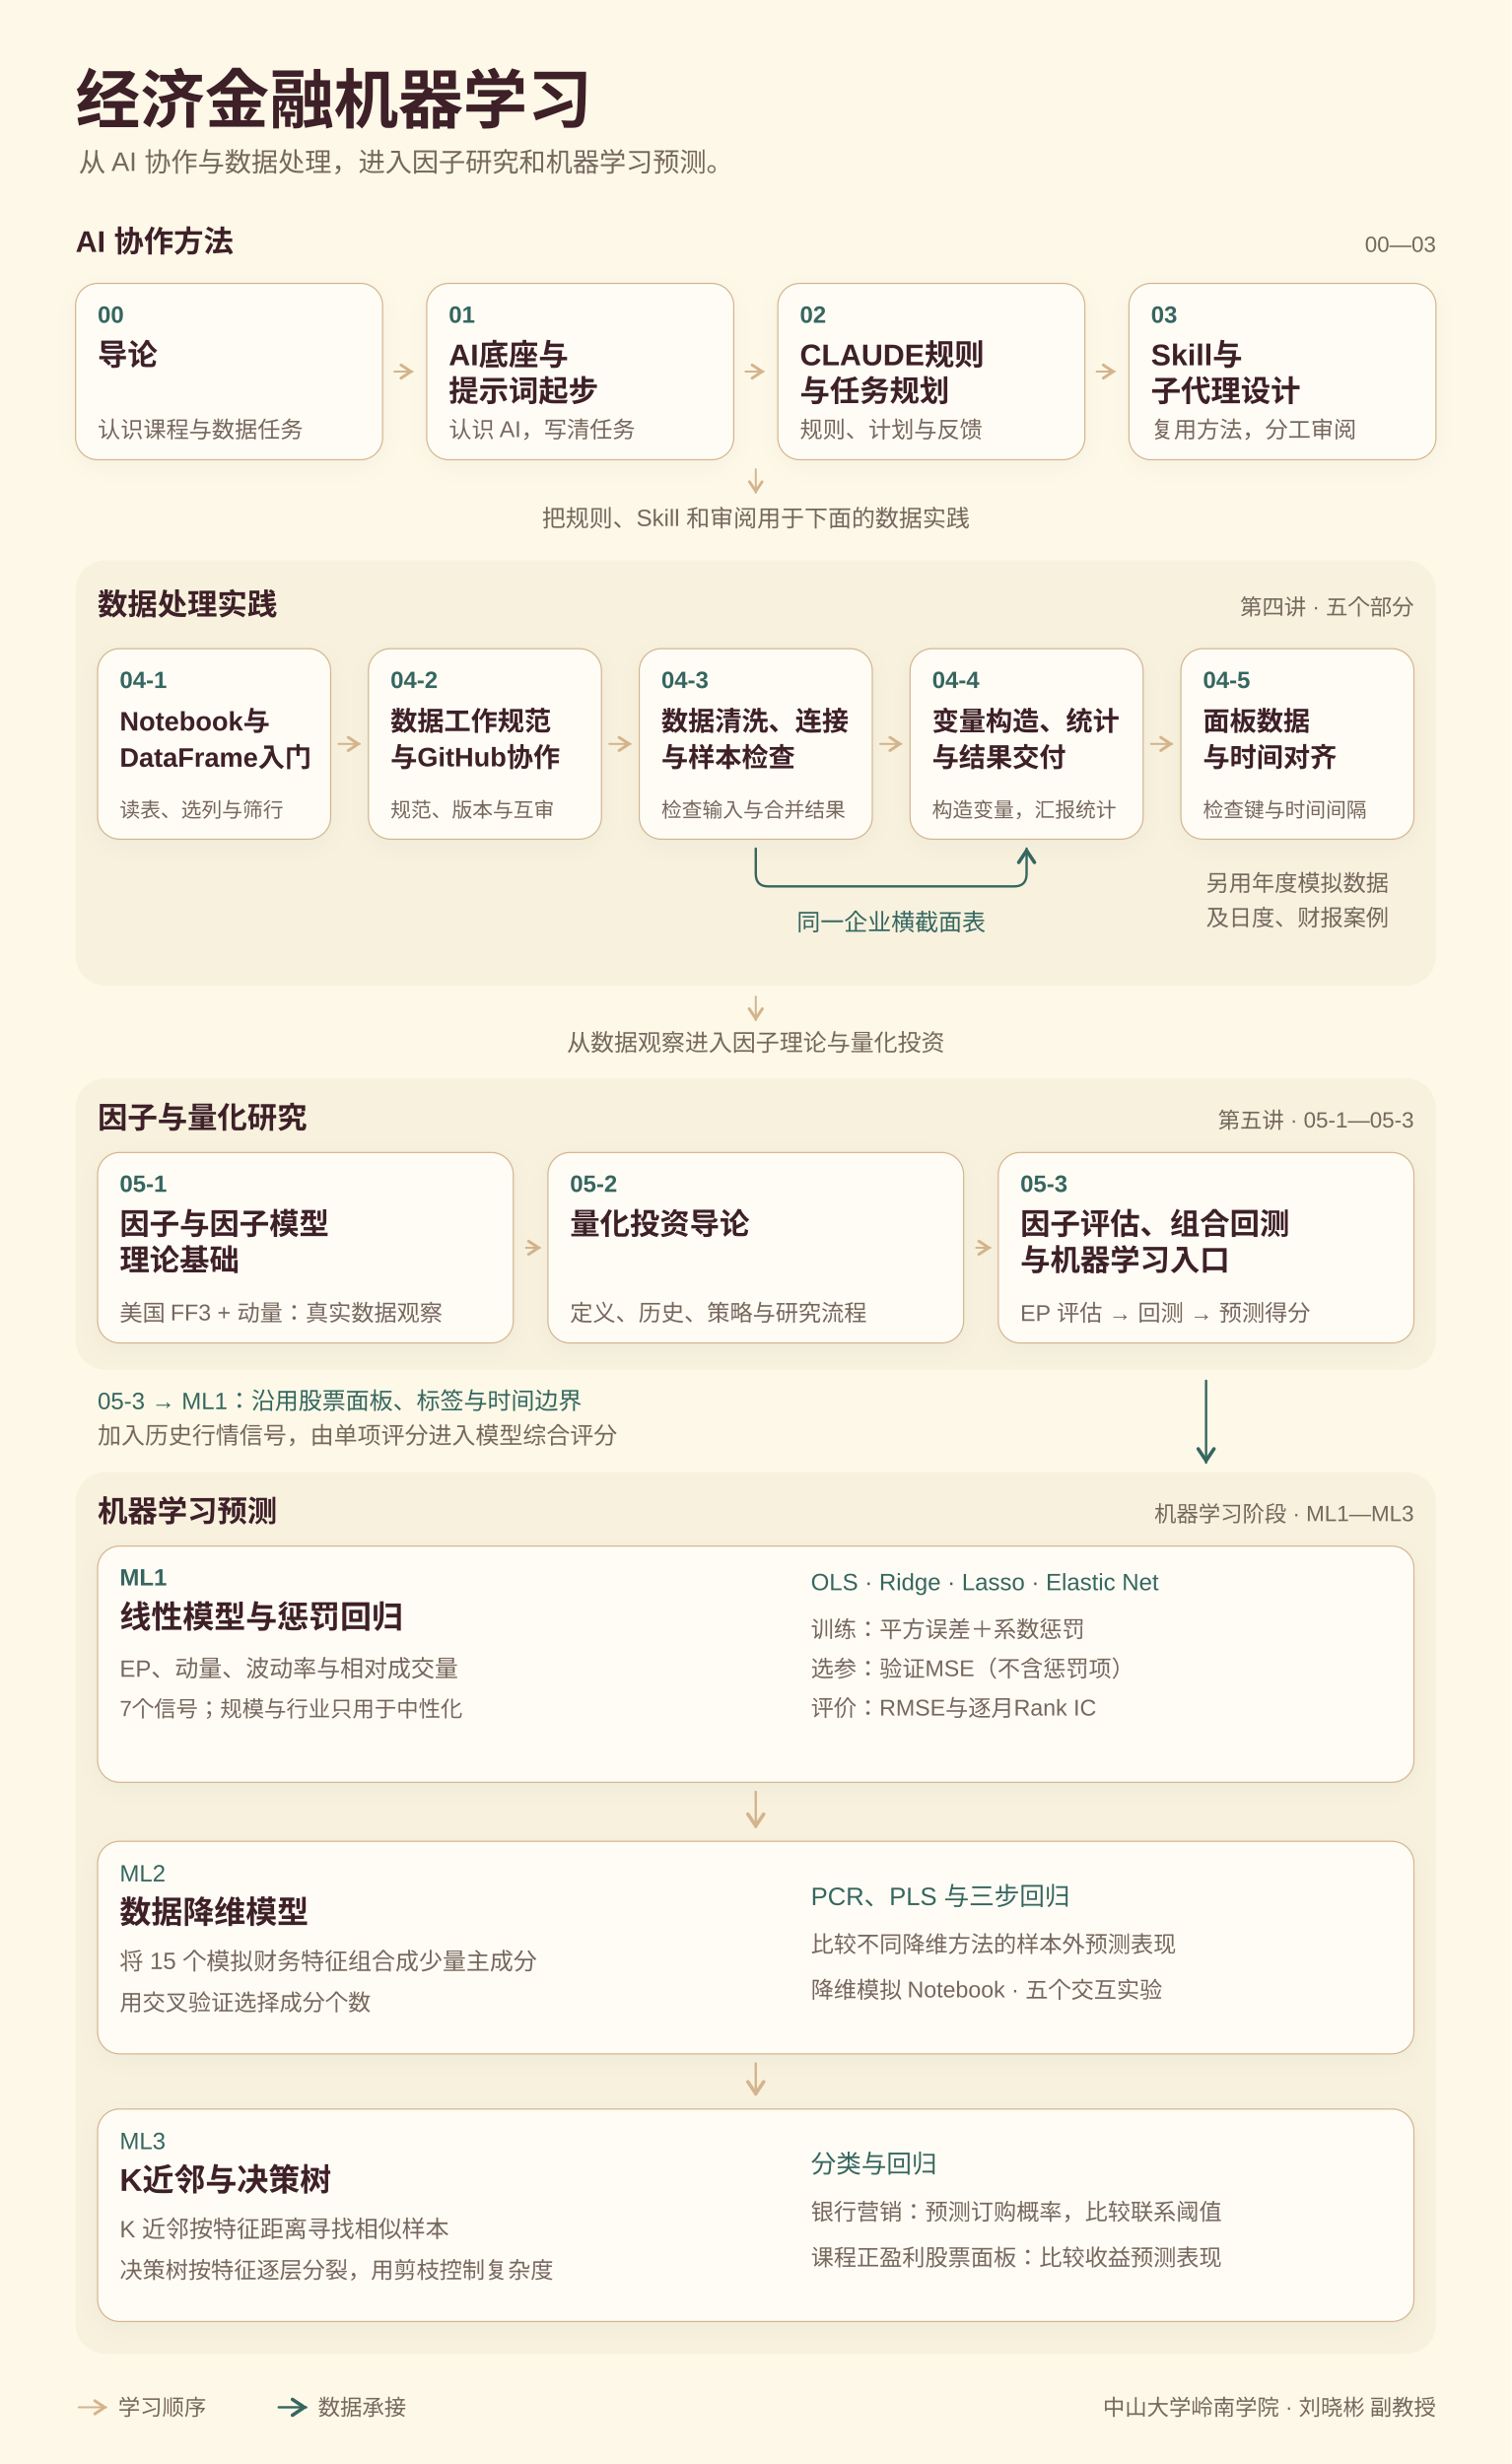
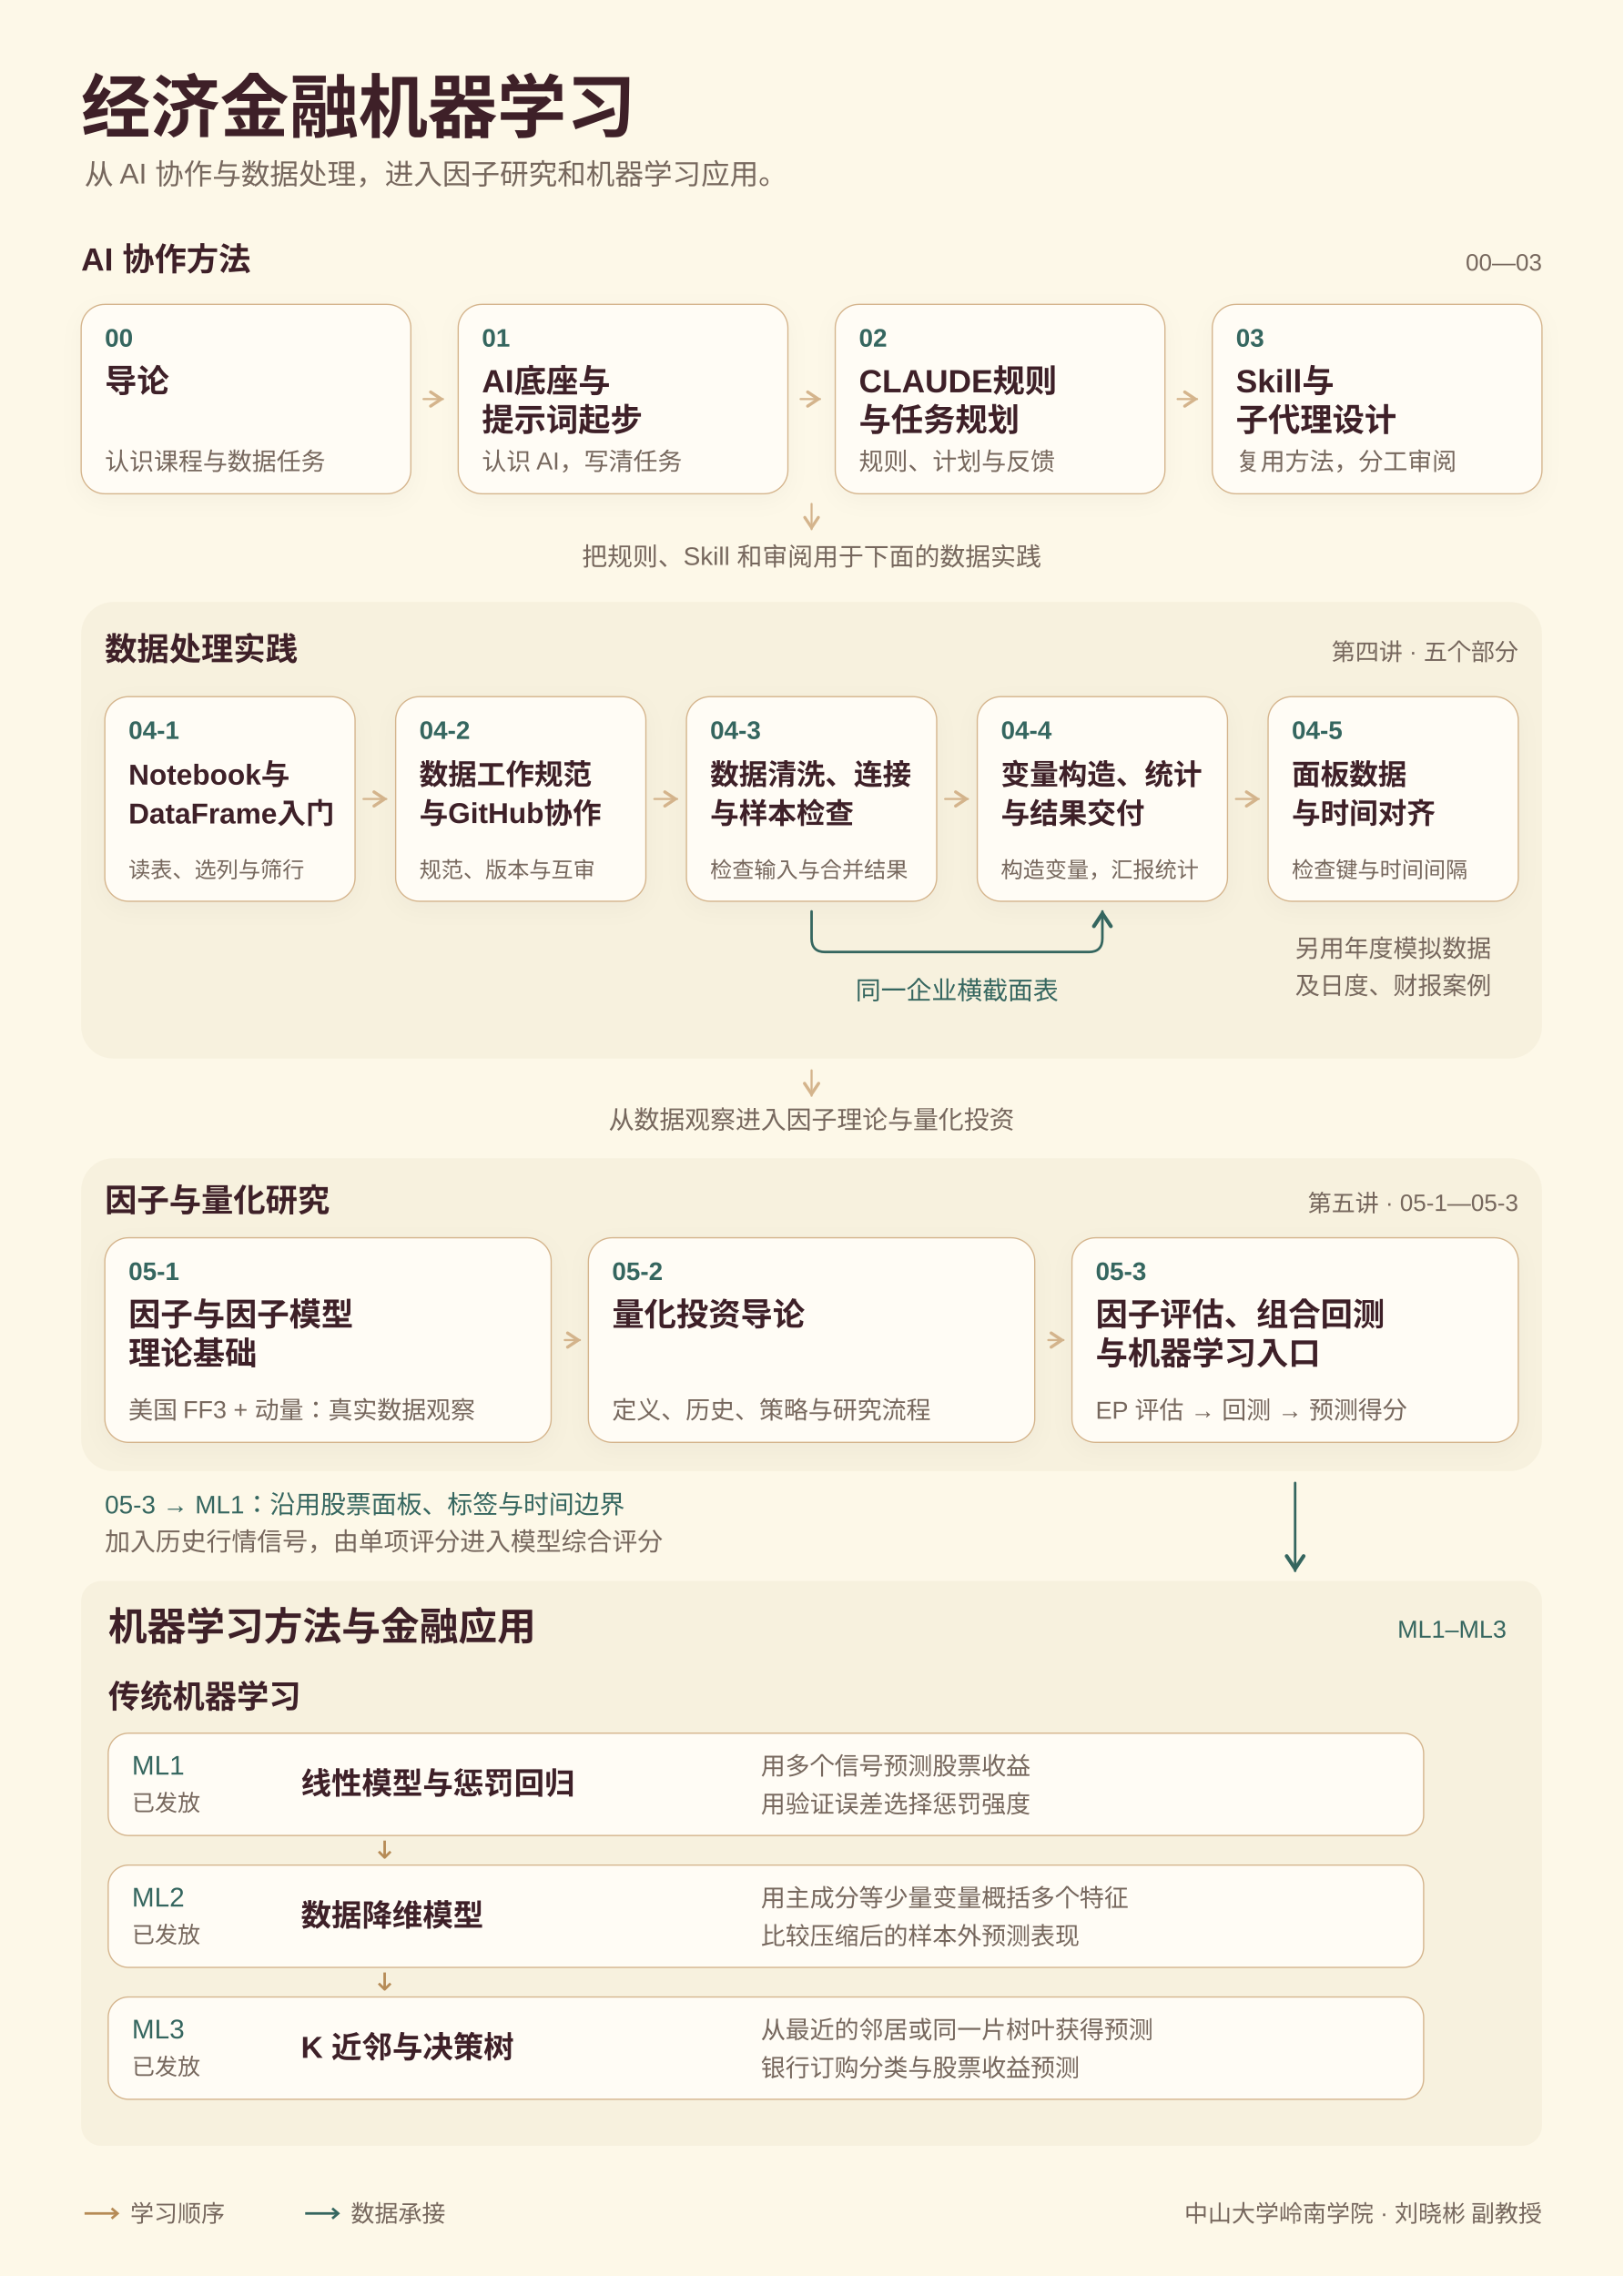
- <svg xmlns="http://www.w3.org/2000/svg" width="1920" height="3130" viewBox="0 0 1920 3130" role="img" aria-labelledby="title desc">
+ <svg xmlns="http://www.w3.org/2000/svg" width="1920" height="2692" viewBox="0 0 1920 2692" role="img" aria-labelledby="title desc">
  <defs>
    <filter id="shadow" x="-15%" y="-15%" width="130%" height="140%">
      <feDropShadow dx="0" dy="8" stdDeviation="13" flood-color="#3E2028" flood-opacity="0.035" />
    </filter>
    <marker id="arrow-gold" viewBox="0 0 12 12" refX="9" refY="6" markerWidth="10" markerHeight="10" orient="auto-start-reverse">
      <path d="M 2 2 L 8 6 L 2 10" fill="none" stroke="#D4B48C" stroke-width="1.8" stroke-linecap="round" stroke-linejoin="round" />
    </marker>
    <marker id="arrow-teal" viewBox="0 0 12 12" refX="9" refY="6" markerWidth="10" markerHeight="10" orient="auto-start-reverse">
      <path d="M 2 2 L 8 6 L 2 10" fill="none" stroke="#35665F" stroke-width="1.8" stroke-linecap="round" stroke-linejoin="round" />
    </marker>
    <style>text { font-family: -apple-system, BlinkMacSystemFont, 'SF Pro Display', 'PingFang SC', 'Helvetica Neue', Arial, sans-serif; } .heading { fill: #3E2028; font-weight: 600; } .muted { fill: #76675D; } .teal { fill: #35665F; }</style>
  </defs>
-   <rect width="1920" height="3130" fill="#FDF8E8" />
+   <rect width="1920" height="2692" fill="#FDF8E8" />
  <text x="96" y="156" font-size="82" class="heading" text-anchor="start">经济金融机器学习</text>
-   <text x="100" y="218" font-size="34" class="muted" text-anchor="start">从 AI 协作与数据处理，进入因子研究和机器学习预测。</text>
+   <text x="100" y="218" font-size="34" class="muted" text-anchor="start">从 AI 协作与数据处理，进入因子研究和机器学习应用。</text>
  <text x="96" y="320" font-size="38" class="heading" text-anchor="start">AI 协作方法</text>
  <text x="1824" y="320" font-size="28" class="muted" text-anchor="end">00—03</text>
  <g id="course-00">
    <rect x="96" y="360" width="390" height="224" rx="28" fill="#FFFCF5" stroke="#D4B48C" stroke-width="1.5" filter="url(#shadow)" />
    <text x="124" y="410" font-size="30" class="teal" text-anchor="start" font-weight="600">00</text>
    <text x="124" y="464" font-size="38" class="heading" text-anchor="start">导论</text>
    <text x="124" y="556" font-size="29" class="muted" text-anchor="start">认识课程与数据任务</text>
  </g>
  <line x1="501" y1="472" x2="524" y2="472" stroke="#D4B48C" stroke-width="2.5" stroke-linecap="round" marker-end="url(#arrow-gold)" />
  <g id="course-01">
    <rect x="542" y="360" width="390" height="224" rx="28" fill="#FFFCF5" stroke="#D4B48C" stroke-width="1.5" filter="url(#shadow)" />
    <text x="570" y="410" font-size="30" class="teal" text-anchor="start" font-weight="600">01</text>
    <text x="570" y="464" font-size="38" class="heading" text-anchor="start">AI底座与</text>
    <text x="570" y="510" font-size="38" class="heading" text-anchor="start">提示词起步</text>
    <text x="570" y="556" font-size="29" class="muted" text-anchor="start">认识 AI，写清任务</text>
  </g>
  <line x1="947" y1="472" x2="970" y2="472" stroke="#D4B48C" stroke-width="2.5" stroke-linecap="round" marker-end="url(#arrow-gold)" />
  <g id="course-02">
    <rect x="988" y="360" width="390" height="224" rx="28" fill="#FFFCF5" stroke="#D4B48C" stroke-width="1.5" filter="url(#shadow)" />
    <text x="1016" y="410" font-size="30" class="teal" text-anchor="start" font-weight="600">02</text>
    <text x="1016" y="464" font-size="38" class="heading" text-anchor="start">CLAUDE规则</text>
    <text x="1016" y="510" font-size="38" class="heading" text-anchor="start">与任务规划</text>
    <text x="1016" y="556" font-size="29" class="muted" text-anchor="start">规则、计划与反馈</text>
  </g>
  <line x1="1393" y1="472" x2="1416" y2="472" stroke="#D4B48C" stroke-width="2.5" stroke-linecap="round" marker-end="url(#arrow-gold)" />
  <g id="course-03">
    <rect x="1434" y="360" width="390" height="224" rx="28" fill="#FFFCF5" stroke="#D4B48C" stroke-width="1.5" filter="url(#shadow)" />
    <text x="1462" y="410" font-size="30" class="teal" text-anchor="start" font-weight="600">03</text>
    <text x="1462" y="464" font-size="38" class="heading" text-anchor="start">Skill与</text>
    <text x="1462" y="510" font-size="38" class="heading" text-anchor="start">子代理设计</text>
    <text x="1462" y="556" font-size="29" class="muted" text-anchor="start">复用方法，分工审阅</text>
  </g>
  <line x1="960" y1="596" x2="960" y2="626" stroke="#D4B48C" stroke-width="2.4" stroke-linecap="round" marker-end="url(#arrow-gold)" />
  <text x="960" y="669" font-size="30" class="muted" text-anchor="middle">把规则、Skill 和审阅用于下面的数据实践</text>
  <rect x="96" y="712" width="1728" height="540" rx="38" fill="#F7F1DE" />
  <text x="124" y="781" font-size="38" class="heading" text-anchor="start">数据处理实践</text>
  <text x="1796" y="781" font-size="28" class="muted" text-anchor="end">第四讲 · 五个部分</text>
  <g id="course-04-1">
    <rect x="124" y="824" width="296" height="242" rx="28" fill="#FFFCF5" stroke="#D4B48C" stroke-width="1.5" filter="url(#shadow)" />
    <text x="152" y="874" font-size="30" class="teal" text-anchor="start" font-weight="600">04-1</text>
    <text x="152" y="928" font-size="34" class="heading" text-anchor="start">Notebook与</text>
    <text x="152" y="974" font-size="34" class="heading" text-anchor="start">DataFrame入门</text>
    <text x="152" y="1038" font-size="26" class="muted" text-anchor="start">读表、选列与筛行</text>
  </g>
  <line x1="430" y1="945" x2="457" y2="945" stroke="#D4B48C" stroke-width="2.5" stroke-linecap="round" marker-end="url(#arrow-gold)" />
  <g id="course-04-2">
    <rect x="468" y="824" width="296" height="242" rx="28" fill="#FFFCF5" stroke="#D4B48C" stroke-width="1.5" filter="url(#shadow)" />
    <text x="496" y="874" font-size="30" class="teal" text-anchor="start" font-weight="600">04-2</text>
    <text x="496" y="928" font-size="34" class="heading" text-anchor="start">数据工作规范</text>
    <text x="496" y="974" font-size="34" class="heading" text-anchor="start">与GitHub协作</text>
    <text x="496" y="1038" font-size="26" class="muted" text-anchor="start">规范、版本与互审</text>
  </g>
  <line x1="774" y1="945" x2="801" y2="945" stroke="#D4B48C" stroke-width="2.5" stroke-linecap="round" marker-end="url(#arrow-gold)" />
  <g id="course-04-3">
    <rect x="812" y="824" width="296" height="242" rx="28" fill="#FFFCF5" stroke="#D4B48C" stroke-width="1.5" filter="url(#shadow)" />
    <text x="840" y="874" font-size="30" class="teal" text-anchor="start" font-weight="600">04-3</text>
    <text x="840" y="928" font-size="34" class="heading" text-anchor="start">数据清洗、连接</text>
    <text x="840" y="974" font-size="34" class="heading" text-anchor="start">与样本检查</text>
    <text x="840" y="1038" font-size="26" class="muted" text-anchor="start">检查输入与合并结果</text>
  </g>
  <line x1="1118" y1="945" x2="1145" y2="945" stroke="#D4B48C" stroke-width="2.5" stroke-linecap="round" marker-end="url(#arrow-gold)" />
  <g id="course-04-4">
    <rect x="1156" y="824" width="296" height="242" rx="28" fill="#FFFCF5" stroke="#D4B48C" stroke-width="1.5" filter="url(#shadow)" />
    <text x="1184" y="874" font-size="30" class="teal" text-anchor="start" font-weight="600">04-4</text>
    <text x="1184" y="928" font-size="34" class="heading" text-anchor="start">变量构造、统计</text>
    <text x="1184" y="974" font-size="34" class="heading" text-anchor="start">与结果交付</text>
    <text x="1184" y="1038" font-size="26" class="muted" text-anchor="start">构造变量，汇报统计</text>
  </g>
  <line x1="1462" y1="945" x2="1489" y2="945" stroke="#D4B48C" stroke-width="2.5" stroke-linecap="round" marker-end="url(#arrow-gold)" />
  <g id="course-04-5">
    <rect x="1500" y="824" width="296" height="242" rx="28" fill="#FFFCF5" stroke="#D4B48C" stroke-width="1.5" filter="url(#shadow)" />
    <text x="1528" y="874" font-size="30" class="teal" text-anchor="start" font-weight="600">04-5</text>
    <text x="1528" y="928" font-size="34" class="heading" text-anchor="start">面板数据</text>
    <text x="1528" y="974" font-size="34" class="heading" text-anchor="start">与时间对齐</text>
    <text x="1528" y="1038" font-size="26" class="muted" text-anchor="start">检查键与时间间隔</text>
  </g>
  <path d="M 960 1078 V 1110 Q 960 1126 976 1126 H 1288 Q 1304 1126 1304 1110 V 1078" fill="none" stroke="#35665F" stroke-width="3" stroke-linecap="round" stroke-linejoin="round" marker-end="url(#arrow-teal)" />
  <text x="1132" y="1182" font-size="30" class="teal" text-anchor="middle" font-weight="500">同一企业横截面表</text>
  <text x="1648" y="1132" font-size="29" class="muted" text-anchor="middle">另用年度模拟数据</text>
  <text x="1648" y="1176" font-size="29" class="muted" text-anchor="middle">及日度、财报案例</text>
  <line x1="960" y1="1266" x2="960" y2="1296" stroke="#D4B48C" stroke-width="2.5" stroke-linecap="round" marker-end="url(#arrow-gold)" />
  <text x="960" y="1335" font-size="30" class="muted" text-anchor="middle">从数据观察进入因子理论与量化投资</text>
  <rect x="96" y="1370" width="1728" height="370" rx="38" fill="#F7F1DE" />
  <text x="124" y="1433" font-size="38" class="heading" text-anchor="start">因子与量化研究</text>
  <text x="1796" y="1433" font-size="28" class="muted" text-anchor="end">第五讲 · 05-1—05-3</text>
  <g id="course-05-1">
    <rect x="124" y="1464" width="528" height="242" rx="28" fill="#FFFCF5" stroke="#D4B48C" stroke-width="1.5" filter="url(#shadow)" />
    <text x="152" y="1514" font-size="30" class="teal" text-anchor="start" font-weight="600">05-1</text>
    <text x="152" y="1568" font-size="38" class="heading" text-anchor="start">因子与因子模型</text>
    <text x="152" y="1614" font-size="38" class="heading" text-anchor="start">理论基础</text>
    <text x="152" y="1678" font-size="29" class="muted" text-anchor="start">美国 FF3 + 动量：真实数据观察</text>
  </g>
  <line x1="668" y1="1585" x2="686" y2="1585" stroke="#D4B48C" stroke-width="2.5" stroke-linecap="round" marker-end="url(#arrow-gold)" />
  <g id="course-05-2">
    <rect x="696" y="1464" width="528" height="242" rx="28" fill="#FFFCF5" stroke="#D4B48C" stroke-width="1.5" filter="url(#shadow)" />
    <text x="724" y="1514" font-size="30" class="teal" text-anchor="start" font-weight="600">05-2</text>
    <text x="724" y="1568" font-size="38" class="heading" text-anchor="start">量化投资导论</text>
    <text x="724" y="1678" font-size="29" class="muted" text-anchor="start">定义、历史、策略与研究流程</text>
  </g>
  <line x1="1240" y1="1585" x2="1258" y2="1585" stroke="#D4B48C" stroke-width="2.5" stroke-linecap="round" marker-end="url(#arrow-gold)" />
  <g id="course-05-3">
    <rect x="1268" y="1464" width="528" height="242" rx="28" fill="#FFFCF5" stroke="#D4B48C" stroke-width="1.5" filter="url(#shadow)" />
    <text x="1296" y="1514" font-size="30" class="teal" text-anchor="start" font-weight="600">05-3</text>
    <text x="1296" y="1568" font-size="38" class="heading" text-anchor="start">因子评估、组合回测</text>
    <text x="1296" y="1614" font-size="38" class="heading" text-anchor="start">与机器学习入口</text>
    <text x="1296" y="1678" font-size="29" class="muted" text-anchor="start">EP 评估 → 回测 → 预测得分</text>
  </g>
  <text x="124" y="1790" font-size="30" class="teal" text-anchor="start">05-3 → ML1：沿用股票面板、标签与时间边界</text>
  <text x="124" y="1834" font-size="30" class="muted" text-anchor="start">加入历史行情信号，由单项评分进入模型综合评分</text>
  <line x1="1532" y1="1754" x2="1532" y2="1858" stroke="#35665F" stroke-width="3" stroke-linecap="round" marker-end="url(#arrow-teal)" />
-   <rect x="96" y="1870" width="1728" height="1120" rx="38" fill="#F7F1DE" />
-   <text x="124" y="1933" font-size="38" class="heading" text-anchor="start">机器学习预测</text>
-   <text x="1796" y="1933" font-size="28" class="muted" text-anchor="end">机器学习阶段 · ML1—ML3</text>
-   <g id="course-ML1">
-     <rect x="124" y="1964" width="1672" height="300" rx="28" fill="#FFFCF5" stroke="#D4B48C" stroke-width="1.5" filter="url(#shadow)" />
-     <text x="152" y="2014" font-size="30" class="teal" text-anchor="start" font-weight="600">ML1</text>
-     <text x="152" y="2068" font-size="40" class="heading" text-anchor="start">线性模型与惩罚回归</text>
-     <text x="152" y="2130" font-size="30" class="muted" text-anchor="start">EP、动量、波动率与相对成交量</text>
-     <text x="152" y="2180" font-size="28" class="muted" text-anchor="start">7个信号；规模与行业只用于中性化</text>
-     <text x="1030" y="2020" font-size="30" class="teal" text-anchor="start" font-weight="500">OLS · Ridge · Lasso · Elastic Net</text>
-     <text x="1030" y="2080" font-size="29" class="muted" text-anchor="start">训练：平方误差＋系数惩罚</text>
-     <text x="1030" y="2130" font-size="29" class="muted" text-anchor="start">选参：验证MSE（不含惩罚项）</text>
-     <text x="1030" y="2180" font-size="29" class="muted" text-anchor="start">评价：RMSE与逐月Rank IC</text>
+   <rect x="96" y="1870" width="1728" height="668" rx="24" fill="#F7F1DE" />
+   <text x="128" y="1940" font-size="46" class="heading" text-anchor="start">机器学习方法与金融应用</text>
+   <text x="1782" y="1937" font-size="29" class="teal" text-anchor="end">ML1–ML3</text>
+   <text x="128" y="2020" font-size="38" class="heading" text-anchor="start">传统机器学习</text>
+   <g id="course-ML1" data-status="released">
+     <rect x="128" y="2050" width="1556" height="121" rx="24" fill="#FFFCF5" stroke="#D4B48C" stroke-width="1.5" />
+     <text x="156" y="2099" font-size="32" class="teal" text-anchor="start">ML1</text>
+     <text x="156" y="2142" font-size="27" class="muted" text-anchor="start">已发放</text>
+     <text x="356" y="2122" font-size="36" class="heading" text-anchor="start">线性模型与惩罚回归</text>
+     <text x="900" y="2099" font-size="29" class="muted" text-anchor="start">用多个信号预测股票收益</text>
+     <text x="900" y="2144" font-size="29" class="muted" text-anchor="start">用验证误差选择惩罚强度</text>
  </g>
-   <line x1="960" y1="2275" x2="960" y2="2322" stroke="#D4B48C" stroke-width="3" marker-end="url(#arrow-gold)" />
-   <g id="course-ML2">
-     <rect x="124" y="2339" width="1672" height="270" rx="28" fill="#FFFCF5" stroke="#D4B48C" stroke-width="1.5" filter="url(#shadow)" />
-     <text x="152" y="2390" font-size="30" class="teal">ML2</text>
-     <text x="152" y="2443" font-size="40" class="heading">数据降维模型</text>
-     <text x="152" y="2502" font-size="30" class="muted">将 15 个模拟财务特征组合成少量主成分</text>
-     <text x="152" y="2554" font-size="29" class="muted">用交叉验证选择成分个数</text>
-     <text x="1030" y="2420" font-size="32" class="teal">PCR、PLS 与三步回归</text>
-     <text x="1030" y="2480" font-size="29" class="muted">比较不同降维方法的样本外预测表现</text>
-     <text x="1030" y="2538" font-size="29" class="muted">降维模拟 Notebook · 五个交互实验</text>
+   <path d="M 455 2177 v 20 m -7 -7 l 7 7 l 7 -7" fill="none" stroke="#B68B56" stroke-width="3" stroke-linejoin="round" />
+   <g id="course-ML2" data-status="released">
+     <rect x="128" y="2206" width="1556" height="121" rx="24" fill="#FFFCF5" stroke="#D4B48C" stroke-width="1.5" />
+     <text x="156" y="2255" font-size="32" class="teal" text-anchor="start">ML2</text>
+     <text x="156" y="2298" font-size="27" class="muted" text-anchor="start">已发放</text>
+     <text x="356" y="2278" font-size="36" class="heading" text-anchor="start">数据降维模型</text>
+     <text x="900" y="2255" font-size="29" class="muted" text-anchor="start">用主成分等少量变量概括多个特征</text>
+     <text x="900" y="2300" font-size="29" class="muted" text-anchor="start">比较压缩后的样本外预测表现</text>
  </g>
-   <line x1="960" y1="2620" x2="960" y2="2662" stroke="#D4B48C" stroke-width="3" marker-end="url(#arrow-gold)" />
-   <g id="course-ML3">
-     <rect x="124" y="2679" width="1672" height="270" rx="28" fill="#FFFCF5" stroke="#D4B48C" stroke-width="1.5" filter="url(#shadow)" />
-     <text x="152" y="2730" font-size="30" class="teal">ML3</text>
-     <text x="152" y="2783" font-size="40" class="heading">K近邻与决策树</text>
-     <text x="152" y="2842" font-size="30" class="muted">K 近邻按特征距离寻找相似样本</text>
-     <text x="152" y="2894" font-size="29" class="muted">决策树按特征逐层分裂，用剪枝控制复杂度</text>
-     <text x="1030" y="2760" font-size="32" class="teal">分类与回归</text>
-     <text x="1030" y="2820" font-size="29" class="muted">银行营销：预测订购概率，比较联系阈值</text>
-     <text x="1030" y="2878" font-size="29" class="muted">课程正盈利股票面板：比较收益预测表现</text>
+   <path d="M 455 2333 v 20 m -7 -7 l 7 7 l 7 -7" fill="none" stroke="#B68B56" stroke-width="3" stroke-linejoin="round" />
+   <g id="course-ML3" data-status="released">
+     <rect x="128" y="2362" width="1556" height="121" rx="24" fill="#FFFCF5" stroke="#D4B48C" stroke-width="1.5" />
+     <text x="156" y="2411" font-size="32" class="teal" text-anchor="start">ML3</text>
+     <text x="156" y="2454" font-size="27" class="muted" text-anchor="start">已发放</text>
+     <text x="356" y="2434" font-size="36" class="heading" text-anchor="start">K 近邻与决策树</text>
+     <text x="900" y="2411" font-size="29" class="muted" text-anchor="start">从最近的邻居或同一片树叶获得预测</text>
+     <text x="900" y="2456" font-size="29" class="muted" text-anchor="start">银行订购分类与股票收益预测</text>
  </g>
-   <line x1="100" y1="3058" x2="135" y2="3058" stroke="#D4B48C" stroke-width="2.5" stroke-linecap="round" marker-end="url(#arrow-gold)" />
-   <text x="150" y="3068" font-size="28" class="muted" text-anchor="start">学习顺序</text>
-   <line x1="354" y1="3058" x2="389" y2="3058" stroke="#35665F" stroke-width="3" stroke-linecap="round" marker-end="url(#arrow-teal)" />
-   <text x="404" y="3068" font-size="28" class="muted" text-anchor="start">数据承接</text>
-   <text x="1824" y="3068" font-size="28" class="muted" text-anchor="end">中山大学岭南学院 · 刘晓彬 副教授</text>
+   <path d="M 100 2618 h 39" fill="none" stroke="#B68B56" stroke-width="3" />
+   <path d="M 132 2612 l 7 6 l -7 6" fill="none" stroke="#B68B56" stroke-width="3" />
+   <text x="154" y="2628" font-size="28" class="muted" text-anchor="start">学习顺序</text>
+   <path d="M 361 2618 h 39" fill="none" stroke="#35665F" stroke-width="3" />
+   <path d="M 393 2612 l 7 6 l -7 6" fill="none" stroke="#35665F" stroke-width="3" />
+   <text x="415" y="2628" font-size="28" class="muted" text-anchor="start">数据承接</text>
+   <text x="1824" y="2628" font-size="28" class="muted" text-anchor="end">中山大学岭南学院 · 刘晓彬 副教授</text>
</svg>
